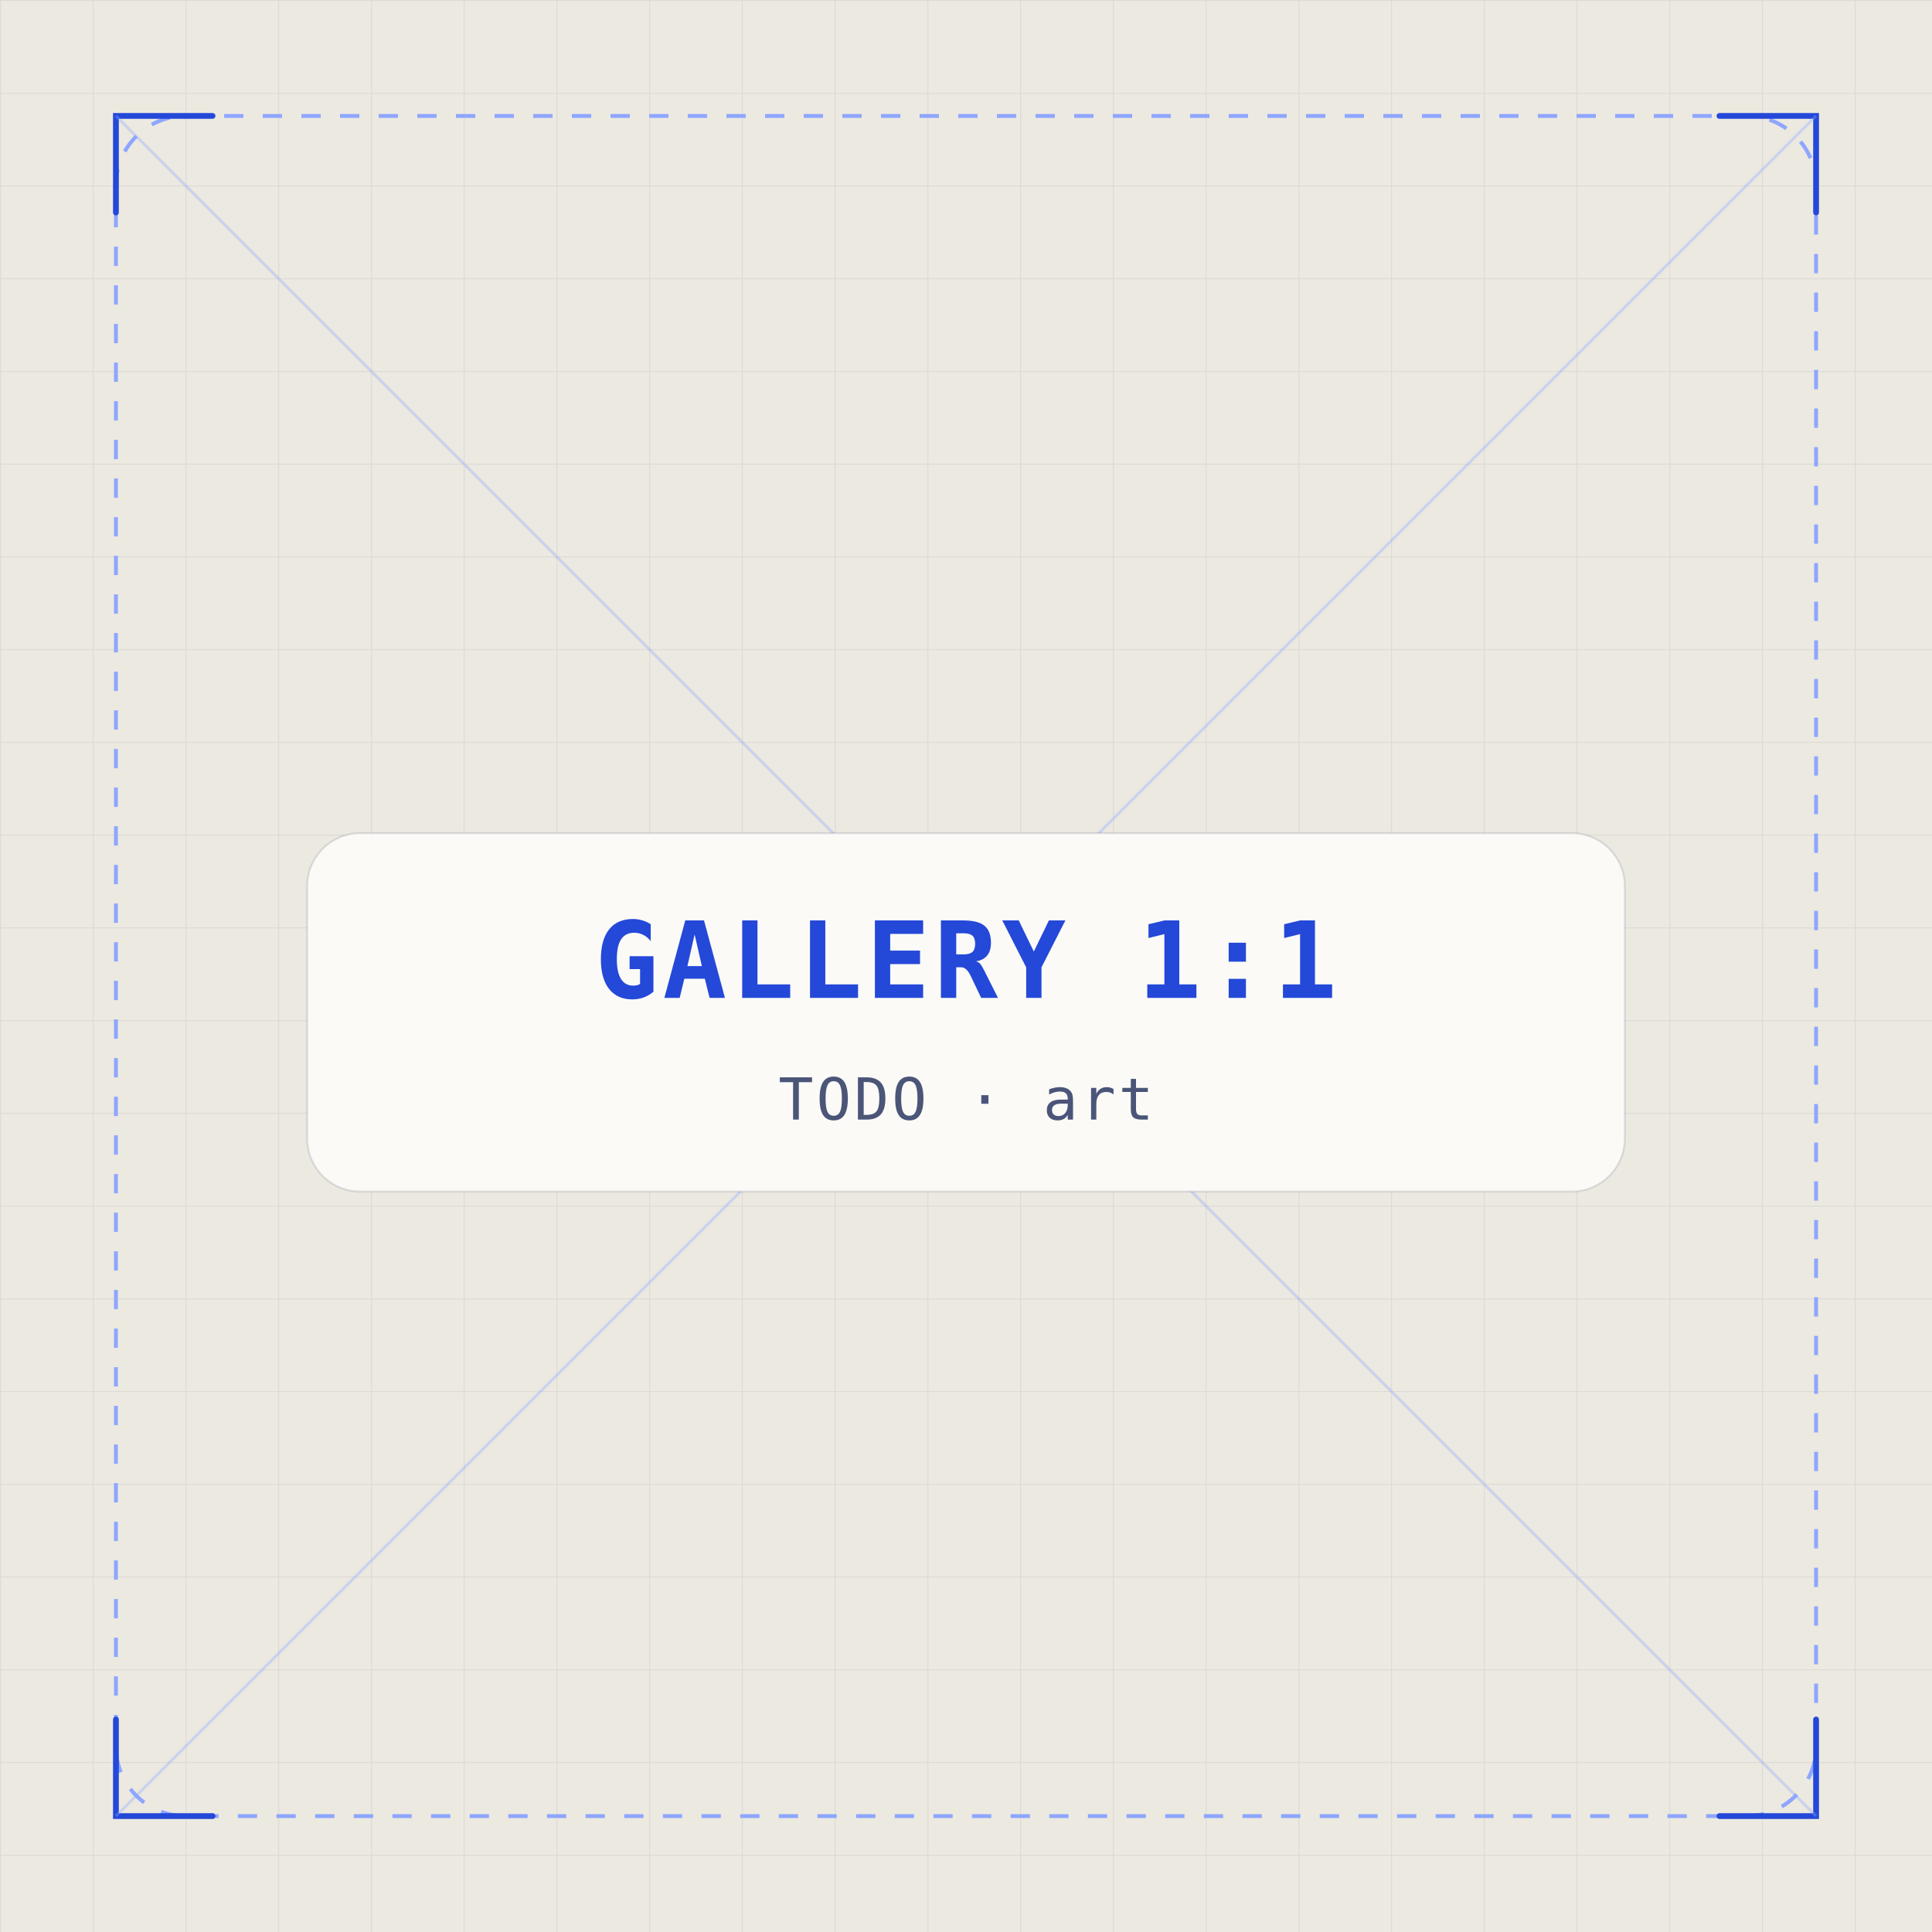
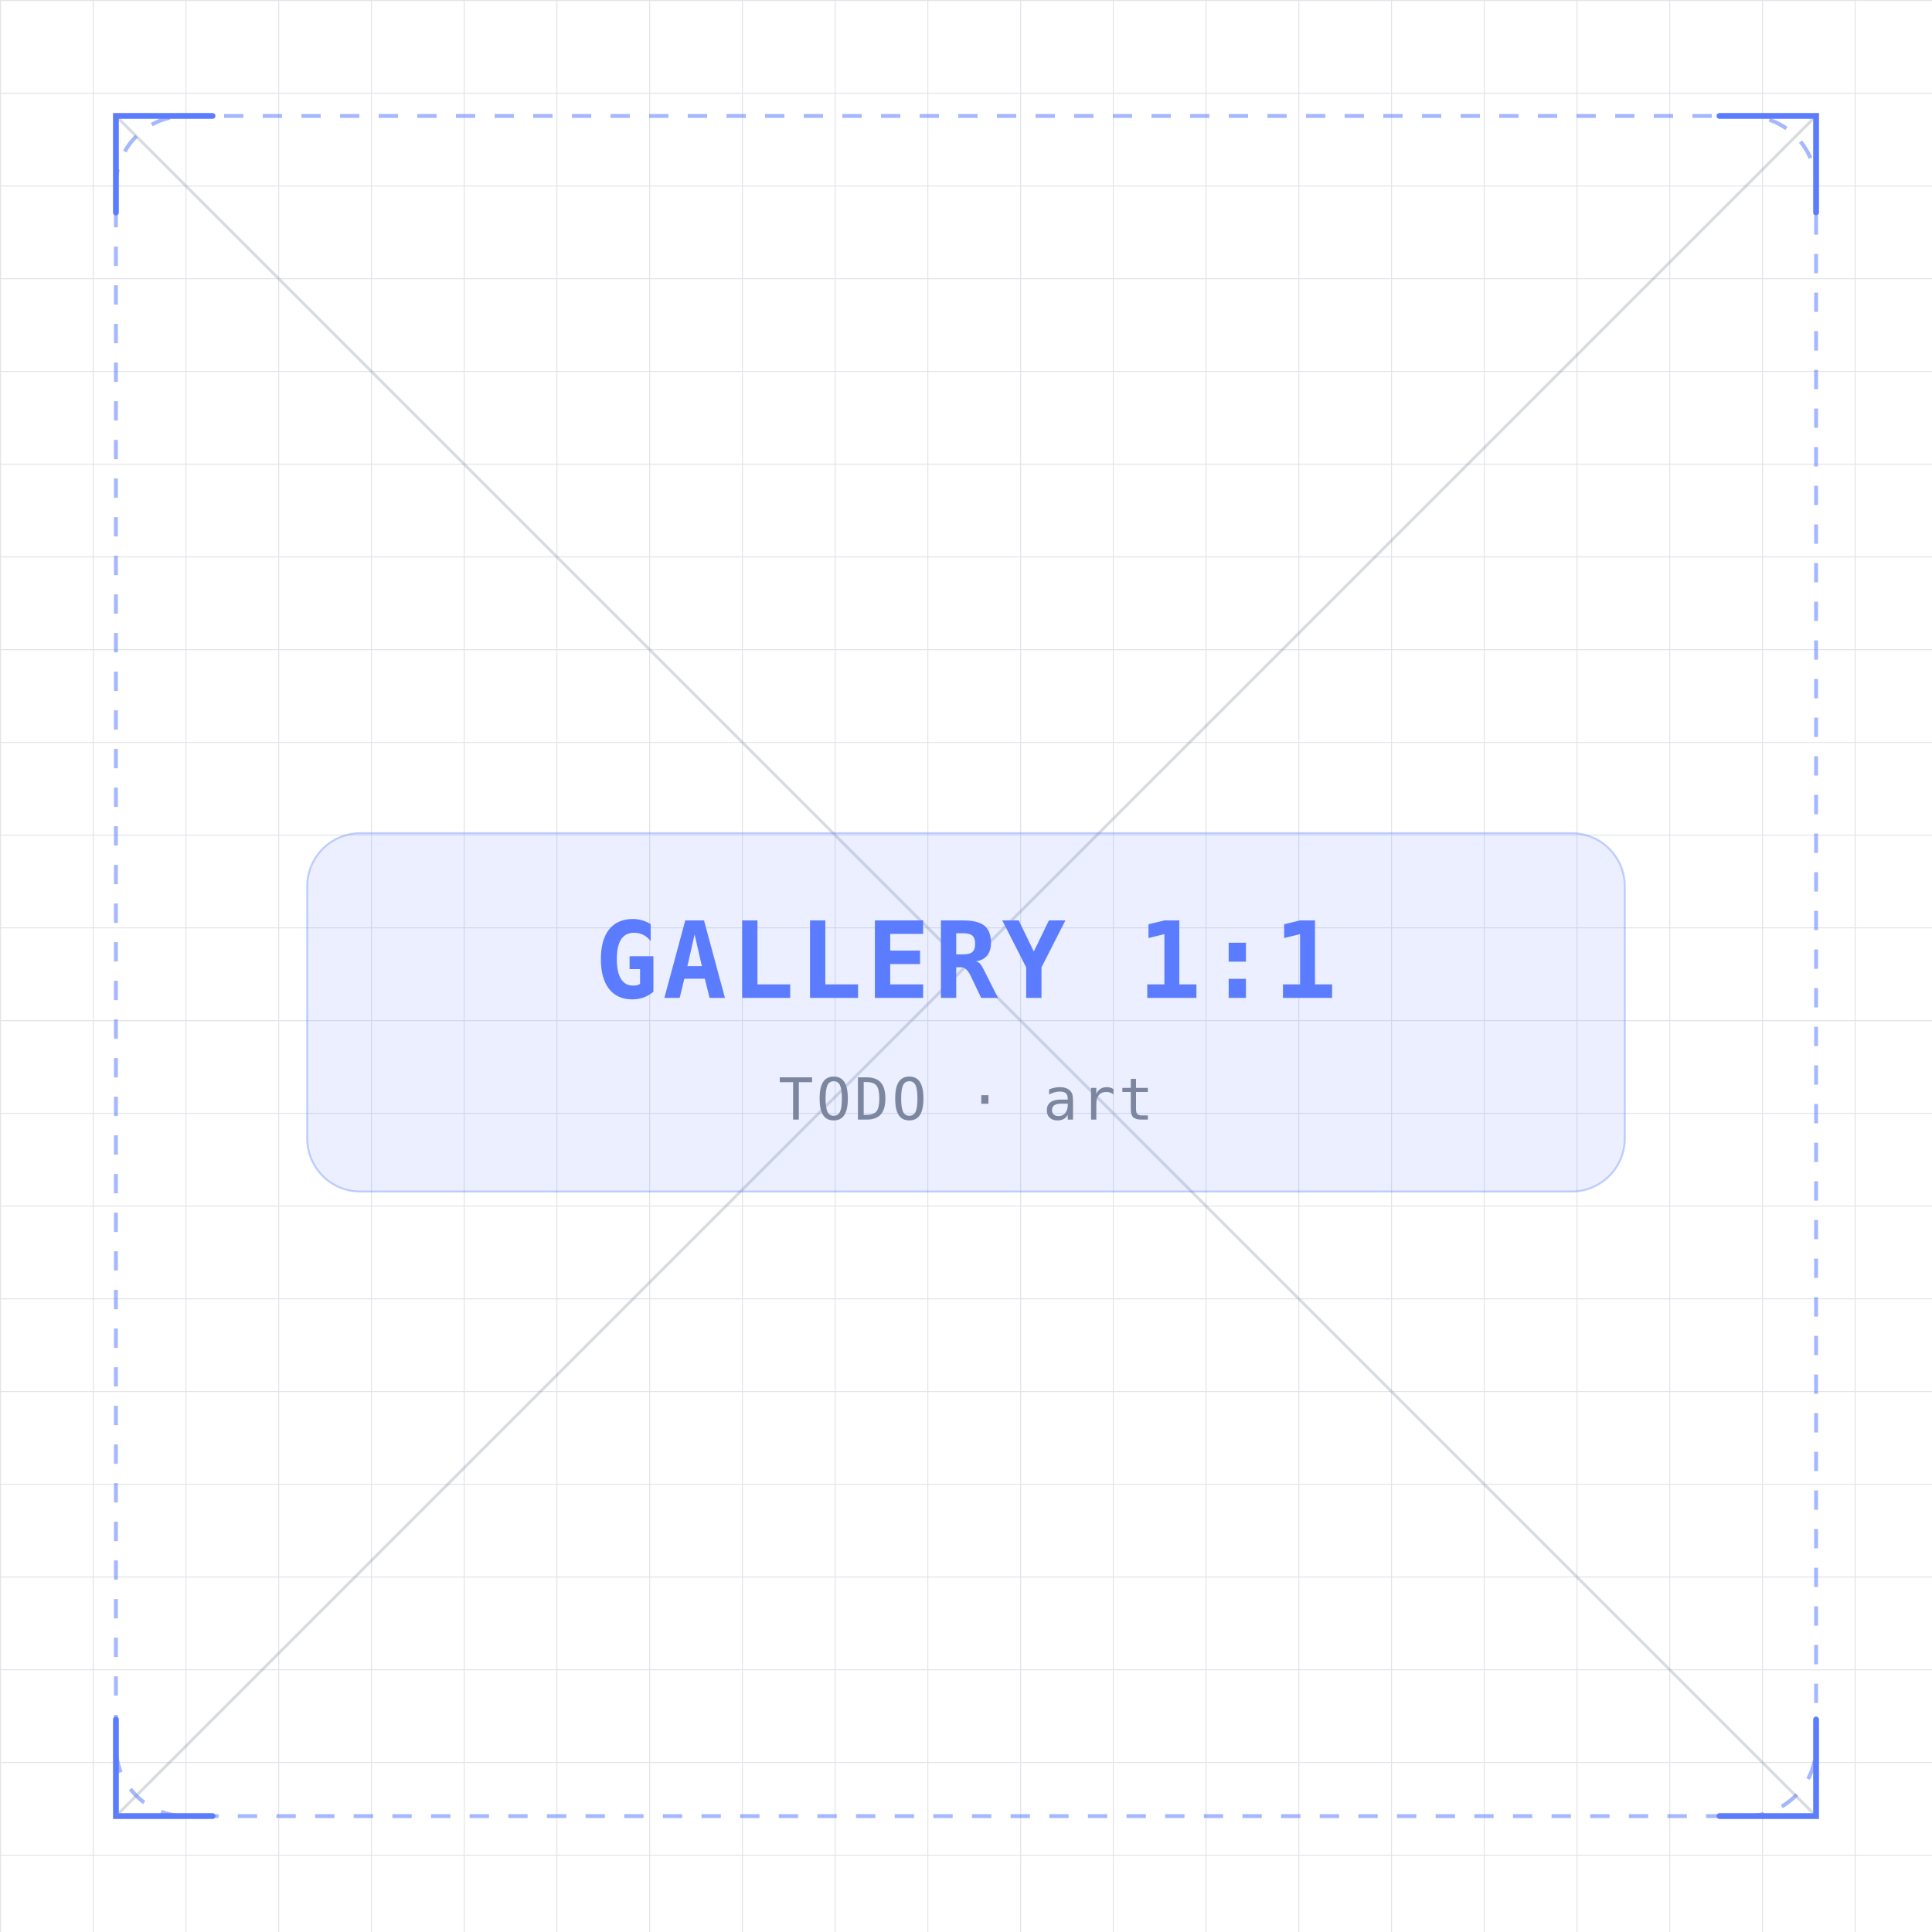
<svg xmlns="http://www.w3.org/2000/svg" width="1000" height="1000" viewBox="0 0 1000 1000" role="img" aria-label="gallery 1:1 placeholder">
  <defs>
    <pattern id="g" width="48" height="48" patternUnits="userSpaceOnUse">
-       <path d="M48 0H0V48" fill="none" stroke="#14213D" stroke-opacity=".07" stroke-width="1" />
+       <path d="M48 0H0V48" fill="none" stroke="#7D869F" stroke-opacity=".22" stroke-width="1" />
    </pattern>
  </defs>
-   <rect width="1000" height="1000" fill="#ECE9E1" />
  <rect width="1000" height="1000" fill="url(#g)" />
-   <rect x="60" y="60" width="880" height="880" rx="36" fill="none" stroke="#8EA6FF" stroke-width="2" stroke-dasharray="10 10" />
-   <path d="M60 110V60H110" fill="none" stroke="#2448D8" stroke-width="3" stroke-linecap="round" />
-   <path d="M940 110V60H890" fill="none" stroke="#2448D8" stroke-width="3" stroke-linecap="round" />
-   <path d="M60 890V940H110" fill="none" stroke="#2448D8" stroke-width="3" stroke-linecap="round" />
-   <path d="M940 890V940H890" fill="none" stroke="#2448D8" stroke-width="3" stroke-linecap="round" />
-   <path d="M60 60L940 940M940 60L60 940" stroke="#8EA6FF" stroke-opacity=".35" stroke-width="1.5" />
-   <rect x="159.0" y="431.25" width="682.0" height="185.5" rx="27.5" fill="#FBFAF7" stroke="#14213D" stroke-opacity=".12" />
-   <text x="500.0" y="516.5" text-anchor="middle" font-family="ui-monospace, Menlo, Consolas, monospace" font-size="55" font-weight="600" letter-spacing="2" fill="#2448D8">GALLERY 1:1</text>
-   <text x="500.0" y="579.5" text-anchor="middle" font-family="ui-monospace, Menlo, Consolas, monospace" font-size="30" letter-spacing="1.5" fill="#4A5578">TODO · art</text>
+   <rect x="60" y="60" width="880" height="880" rx="36" fill="none" stroke="#5B7CFF" stroke-opacity=".55" stroke-width="2" stroke-dasharray="10 10" />
+   <path d="M60 110V60H110" fill="none" stroke="#5B7CFF" stroke-width="3" stroke-linecap="round" />
+   <path d="M940 110V60H890" fill="none" stroke="#5B7CFF" stroke-width="3" stroke-linecap="round" />
+   <path d="M60 890V940H110" fill="none" stroke="#5B7CFF" stroke-width="3" stroke-linecap="round" />
+   <path d="M940 890V940H890" fill="none" stroke="#5B7CFF" stroke-width="3" stroke-linecap="round" />
+   <path d="M60 60L940 940M940 60L60 940" stroke="#7D869F" stroke-opacity=".3" stroke-width="1.5" />
+   <rect x="159.0" y="431.25" width="682.0" height="185.5" rx="27.5" fill="#5B7CFF" fill-opacity=".12" stroke="#5B7CFF" stroke-opacity=".35" />
+   <text x="500.0" y="516.5" text-anchor="middle" font-family="ui-monospace, Menlo, Consolas, monospace" font-size="55" font-weight="600" letter-spacing="2" fill="#5B7CFF">GALLERY 1:1</text>
+   <text x="500.0" y="579.5" text-anchor="middle" font-family="ui-monospace, Menlo, Consolas, monospace" font-size="30" letter-spacing="1.5" fill="#7D869F">TODO · art</text>
</svg>
